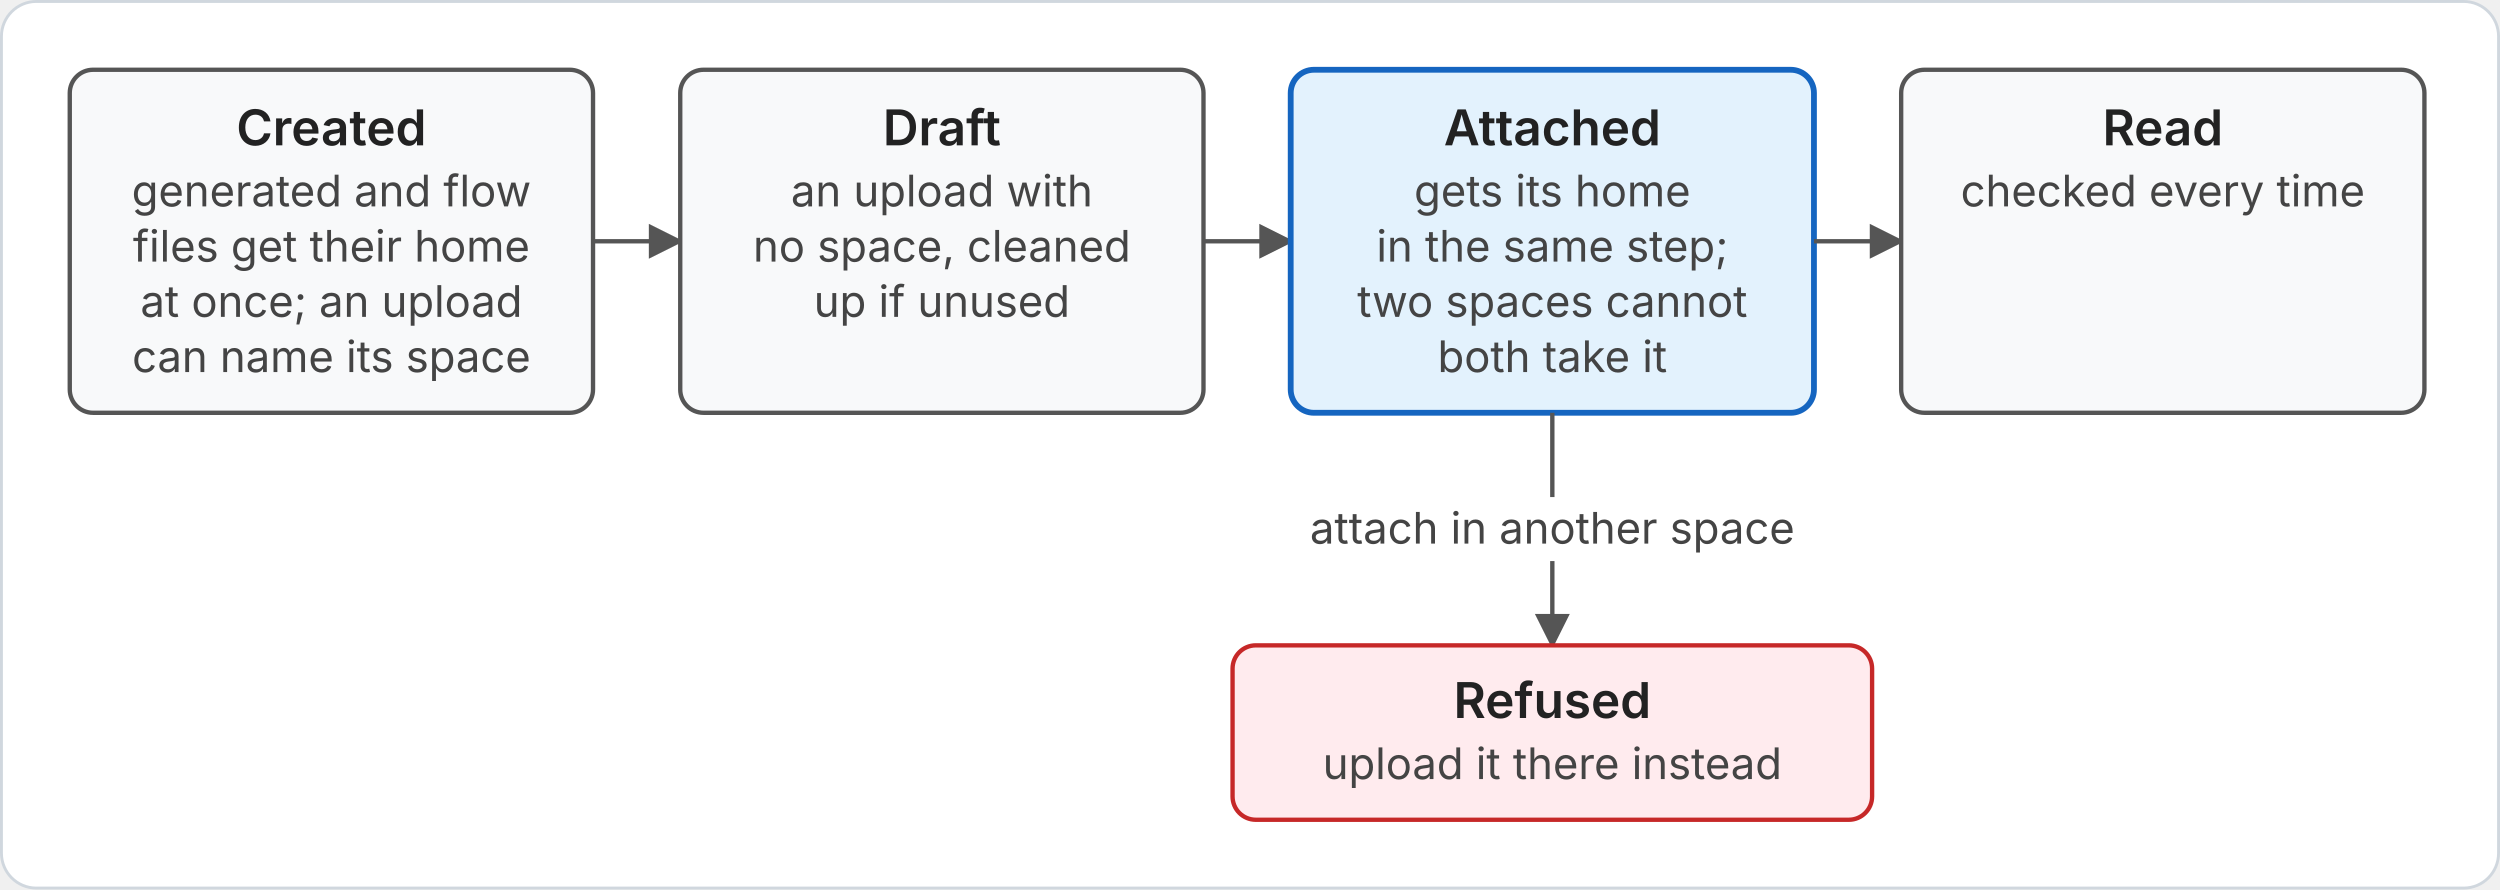
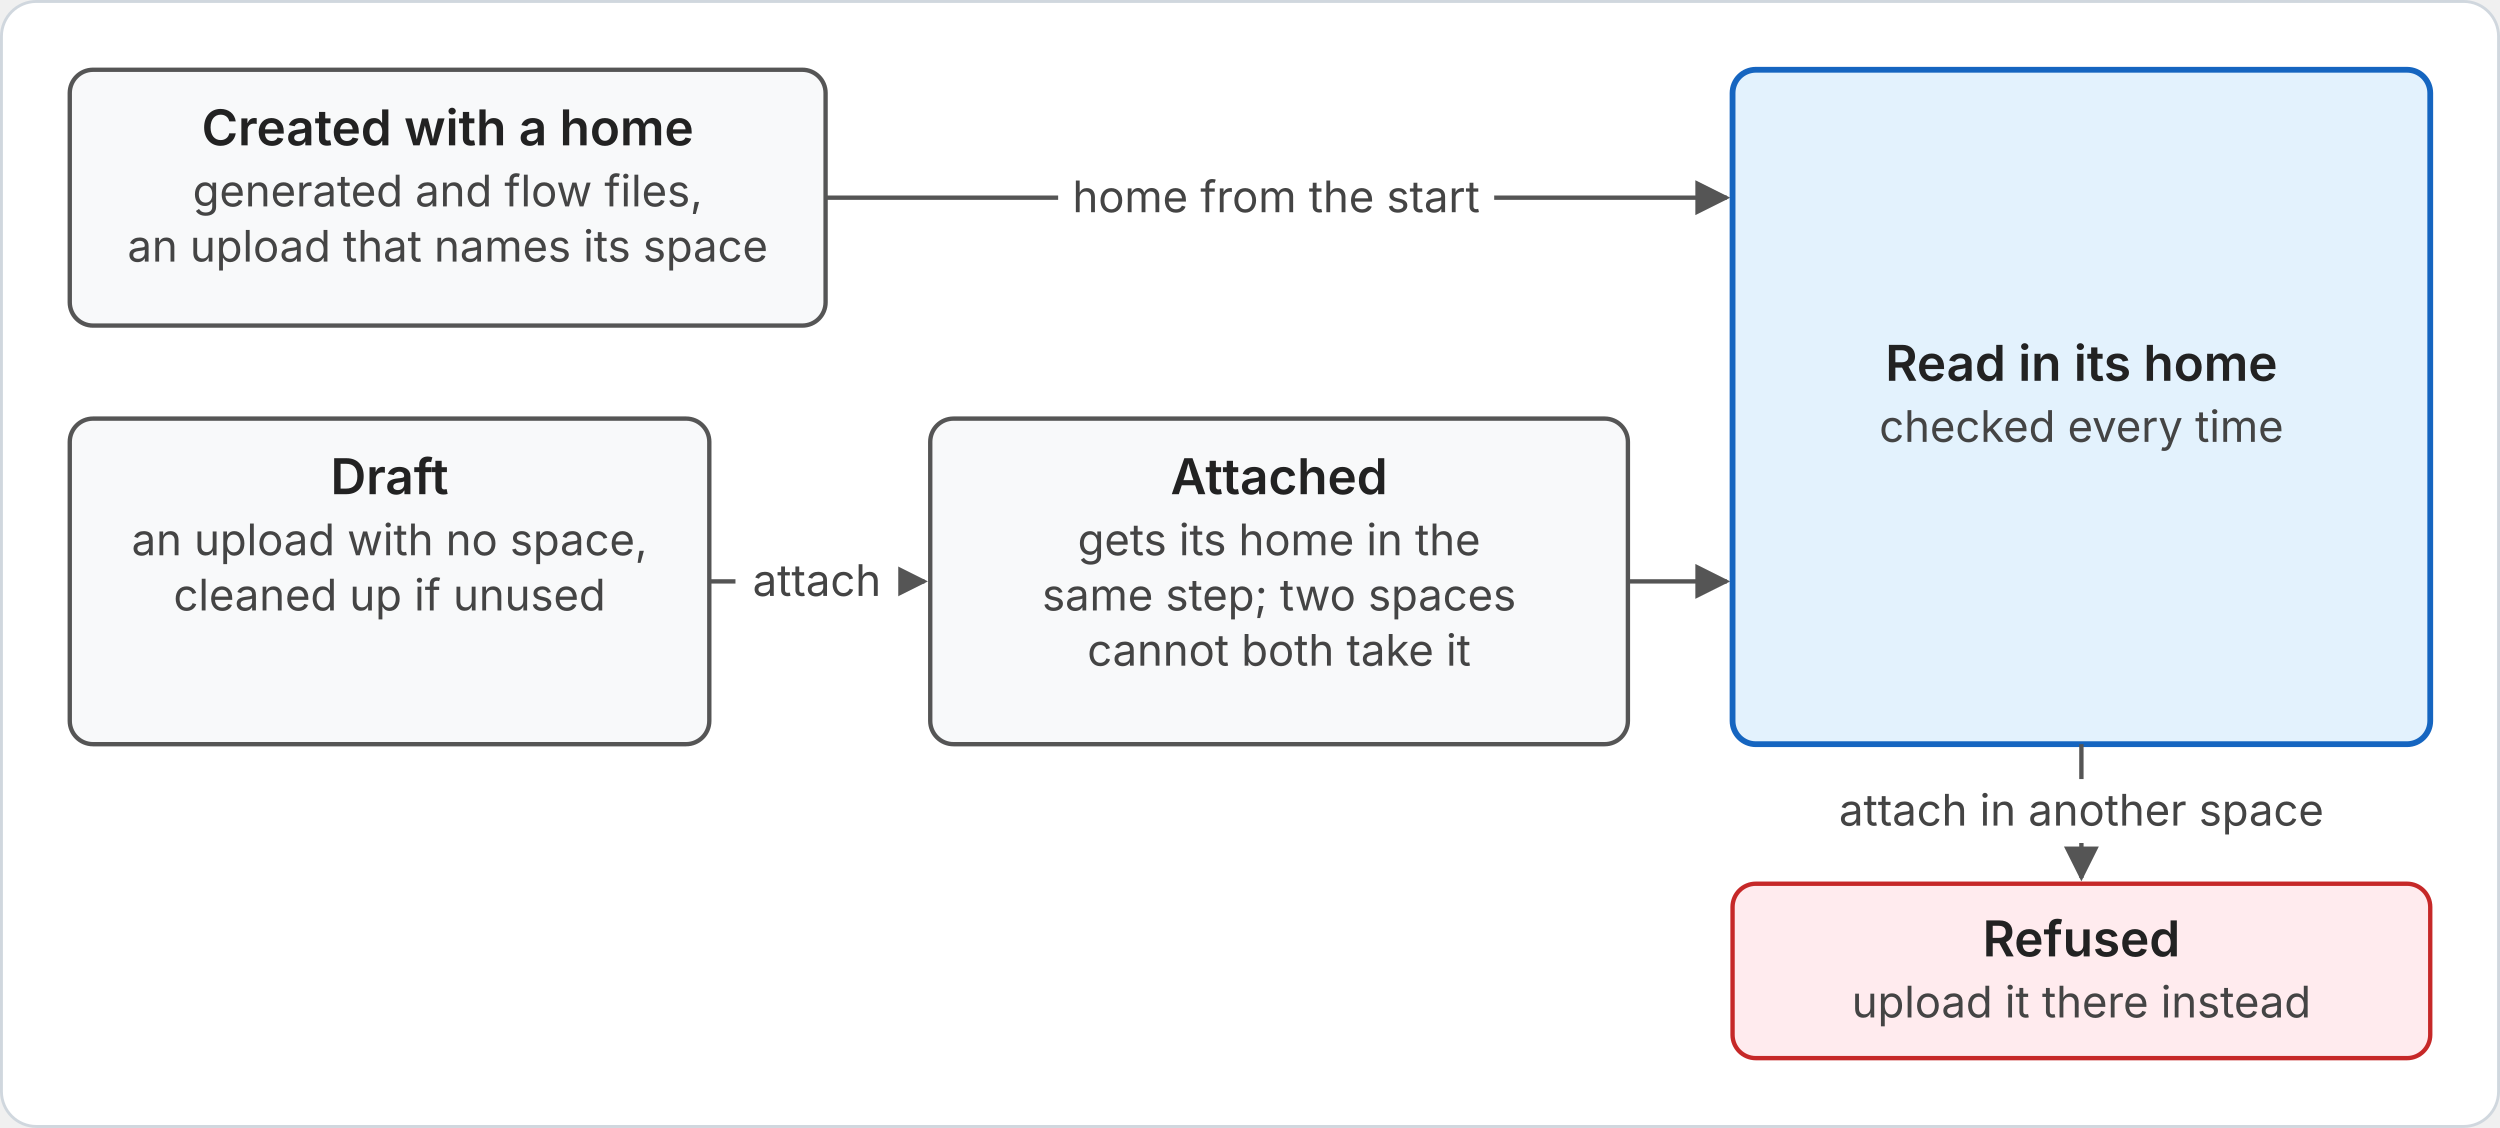
- <svg xmlns="http://www.w3.org/2000/svg" width="860" height="306" viewBox="0 0 860 306" role="img" aria-labelledby="t d" style="font-family: Inter, 'Segoe UI', Helvetica, Arial, sans-serif; color-scheme: light dark;">
+ <svg xmlns="http://www.w3.org/2000/svg" width="860" height="388" viewBox="0 0 860 388" role="img" aria-labelledby="t d" style="font-family: Inter, 'Segoe UI', Helvetica, Arial, sans-serif; color-scheme: light dark;">
  <defs>
    <marker id="a" viewBox="0 0 10 10" refX="9" refY="5" markerWidth="8" markerHeight="8" orient="auto-start-reverse">
      <path class="ah" d="M0,0 L10,5 L0,10 z" />
    </marker>
  </defs>
  <style>
    .bg{fill:#ffffff;stroke:#d0d7de;stroke-width:1}
    .lane{fill:none;stroke:#d0d7de;stroke-width:1.5}
    .box{fill:#f8f9fa;stroke:#555;stroke-width:1.5}
    .key{fill:#e3f2fd;stroke:#1565c0;stroke-width:2}
    .ok{fill:#e8f5e9;stroke:#2e7d32;stroke-width:1.5}
    .warn{fill:#fff3e0;stroke:#b26a00;stroke-width:1.5}
    .no{fill:#ffebee;stroke:#c62828;stroke-width:1.5}
    .gone{fill:none;stroke:#999;stroke-width:1.5;stroke-dasharray:6 4}
    .h{fill:#222;font-size:17px;font-weight:600}
    .t{fill:#222;font-size:16px}
    .s{fill:#444;font-size:15px}
    .m{fill:#6a6a6a;font-size:15px}
    .r{fill:#c62828;font-size:15px}
    .pill{fill:#ffffff}
    .edge{stroke:#555;stroke-width:1.5;fill:none;marker-end:url(#a)}
    .back{stroke:#555;stroke-width:1.5;fill:none;stroke-dasharray:6 4;marker-end:url(#a)}
    .line{stroke:#555;stroke-width:1.5;fill:none}
    .cut{stroke:#c62828;stroke-width:2;fill:none}
    .mark{stroke:#b26a00;stroke-width:2;fill:none;stroke-dasharray:6 4}
    .dot,.ah{fill:#555}
    @media (prefers-color-scheme: dark){
      .bg,.pill{fill:#0d1117}
      .bg,.lane{stroke:#30363d}
      .box{fill:#161b22;stroke:#8b949e}
      .key{fill:#0d2a45;stroke:#58a6ff}
      .ok{fill:#0f2a19;stroke:#3fb950}
      .warn{fill:#2b1d07;stroke:#d29922}
      .no{fill:#2d1214;stroke:#f85149}
      .gone{stroke:#6e7681}
      .h,.t{fill:#e6edf3}
      .s{fill:#b8c0ca}
      .m{fill:#8b949e}
      .r{fill:#ff7b72}
      .edge,.back,.line{stroke:#8b949e}
      .cut{stroke:#ff7b72}
      .mark{stroke:#d29922}
      .dot,.ah{fill:#8b949e}
    }
  </style>
-   <rect class="bg" x="0.5" y="0.5" width="859" height="305" rx="12" />
-   <rect class="box" x="24" y="24" width="180" height="118" rx="8" />
-   <text class="h" x="114" y="50" text-anchor="middle">Created</text>
-   <text class="s" x="114" y="71" text-anchor="middle">generated and flow</text>
-   <text class="s" x="114" y="90" text-anchor="middle">files get their home</text>
-   <text class="s" x="114" y="109" text-anchor="middle">at once; an upload</text>
-   <text class="s" x="114" y="128" text-anchor="middle">can name its space</text>
-   <path class="edge" d="M204,83 H234" />
-   <rect class="box" x="234" y="24" width="180" height="118" rx="8" />
-   <text class="h" x="324" y="50" text-anchor="middle">Draft</text>
-   <text class="s" x="324" y="71" text-anchor="middle">an upload with</text>
-   <text class="s" x="324" y="90" text-anchor="middle">no space, cleaned</text>
-   <text class="s" x="324" y="109" text-anchor="middle">up if unused</text>
-   <path class="edge" d="M414,83 H444" />
-   <rect class="key" x="444" y="24" width="180" height="118" rx="8" />
-   <text class="h" x="534" y="50" text-anchor="middle">Attached</text>
-   <text class="s" x="534" y="71" text-anchor="middle">gets its home</text>
-   <text class="s" x="534" y="90" text-anchor="middle">in the same step;</text>
-   <text class="s" x="534" y="109" text-anchor="middle">two spaces cannot</text>
-   <text class="s" x="534" y="128" text-anchor="middle">both take it</text>
-   <path class="edge" d="M624,83 H654" />
-   <rect class="box" x="654" y="24" width="180" height="118" rx="8" />
-   <text class="h" x="744" y="50" text-anchor="middle">Read</text>
-   <text class="s" x="744" y="71" text-anchor="middle">checked every time</text>
-   <path class="edge" d="M534,142 V222" />
-   <rect class="pill" x="444" y="171" width="180" height="22" rx="4" />
-   <text class="s" x="534" y="187" text-anchor="middle">attach in another space</text>
-   <rect class="no" x="424" y="222" width="220" height="60" rx="8" />
-   <text class="h" x="534" y="247" text-anchor="middle">Refused</text>
-   <text class="s" x="534" y="268" text-anchor="middle">upload it there instead</text>
+   <rect class="bg" x="0.5" y="0.5" width="859" height="387" rx="12" />
+   <rect class="box" x="24" y="24" width="260" height="88" rx="8" />
+   <text class="h" x="154" y="50" text-anchor="middle">Created with a home</text>
+   <text class="s" x="154" y="71" text-anchor="middle">generated and flow files,</text>
+   <text class="s" x="154" y="90" text-anchor="middle">an upload that names its space</text>
+   <path class="edge" d="M284,68 H594" />
+   <rect class="pill" x="364" y="57" width="150" height="22" rx="4" />
+   <text class="s" x="439" y="73" text-anchor="middle">home from the start</text>
+   <rect class="box" x="24" y="144" width="220" height="112" rx="8" />
+   <text class="h" x="134" y="170" text-anchor="middle">Draft</text>
+   <text class="s" x="134" y="191" text-anchor="middle">an upload with no space,</text>
+   <text class="s" x="134" y="210" text-anchor="middle">cleaned up if unused</text>
+   <path class="edge" d="M244,200 H318" />
+   <rect class="pill" x="253" y="189" width="56" height="22" rx="4" />
+   <text class="s" x="281" y="205" text-anchor="middle">attach</text>
+   <rect class="box" x="320" y="144" width="240" height="112" rx="8" />
+   <text class="h" x="440" y="170" text-anchor="middle">Attached</text>
+   <text class="s" x="440" y="191" text-anchor="middle">gets its home in the</text>
+   <text class="s" x="440" y="210" text-anchor="middle">same step; two spaces</text>
+   <text class="s" x="440" y="229" text-anchor="middle">cannot both take it</text>
+   <path class="edge" d="M560,200 H594" />
+   <rect class="key" x="596" y="24" width="240" height="232" rx="8" />
+   <text class="h" x="716" y="131" text-anchor="middle">Read in its home</text>
+   <text class="s" x="716" y="152" text-anchor="middle">checked every time</text>
+   <path class="edge" d="M716,256 V302" />
+   <rect class="pill" x="626" y="268" width="180" height="22" rx="4" />
+   <text class="s" x="716" y="284" text-anchor="middle">attach in another space</text>
+   <rect class="no" x="596" y="304" width="240" height="60" rx="8" />
+   <text class="h" x="716" y="329" text-anchor="middle">Refused</text>
+   <text class="s" x="716" y="350" text-anchor="middle">upload it there instead</text>
</svg>
